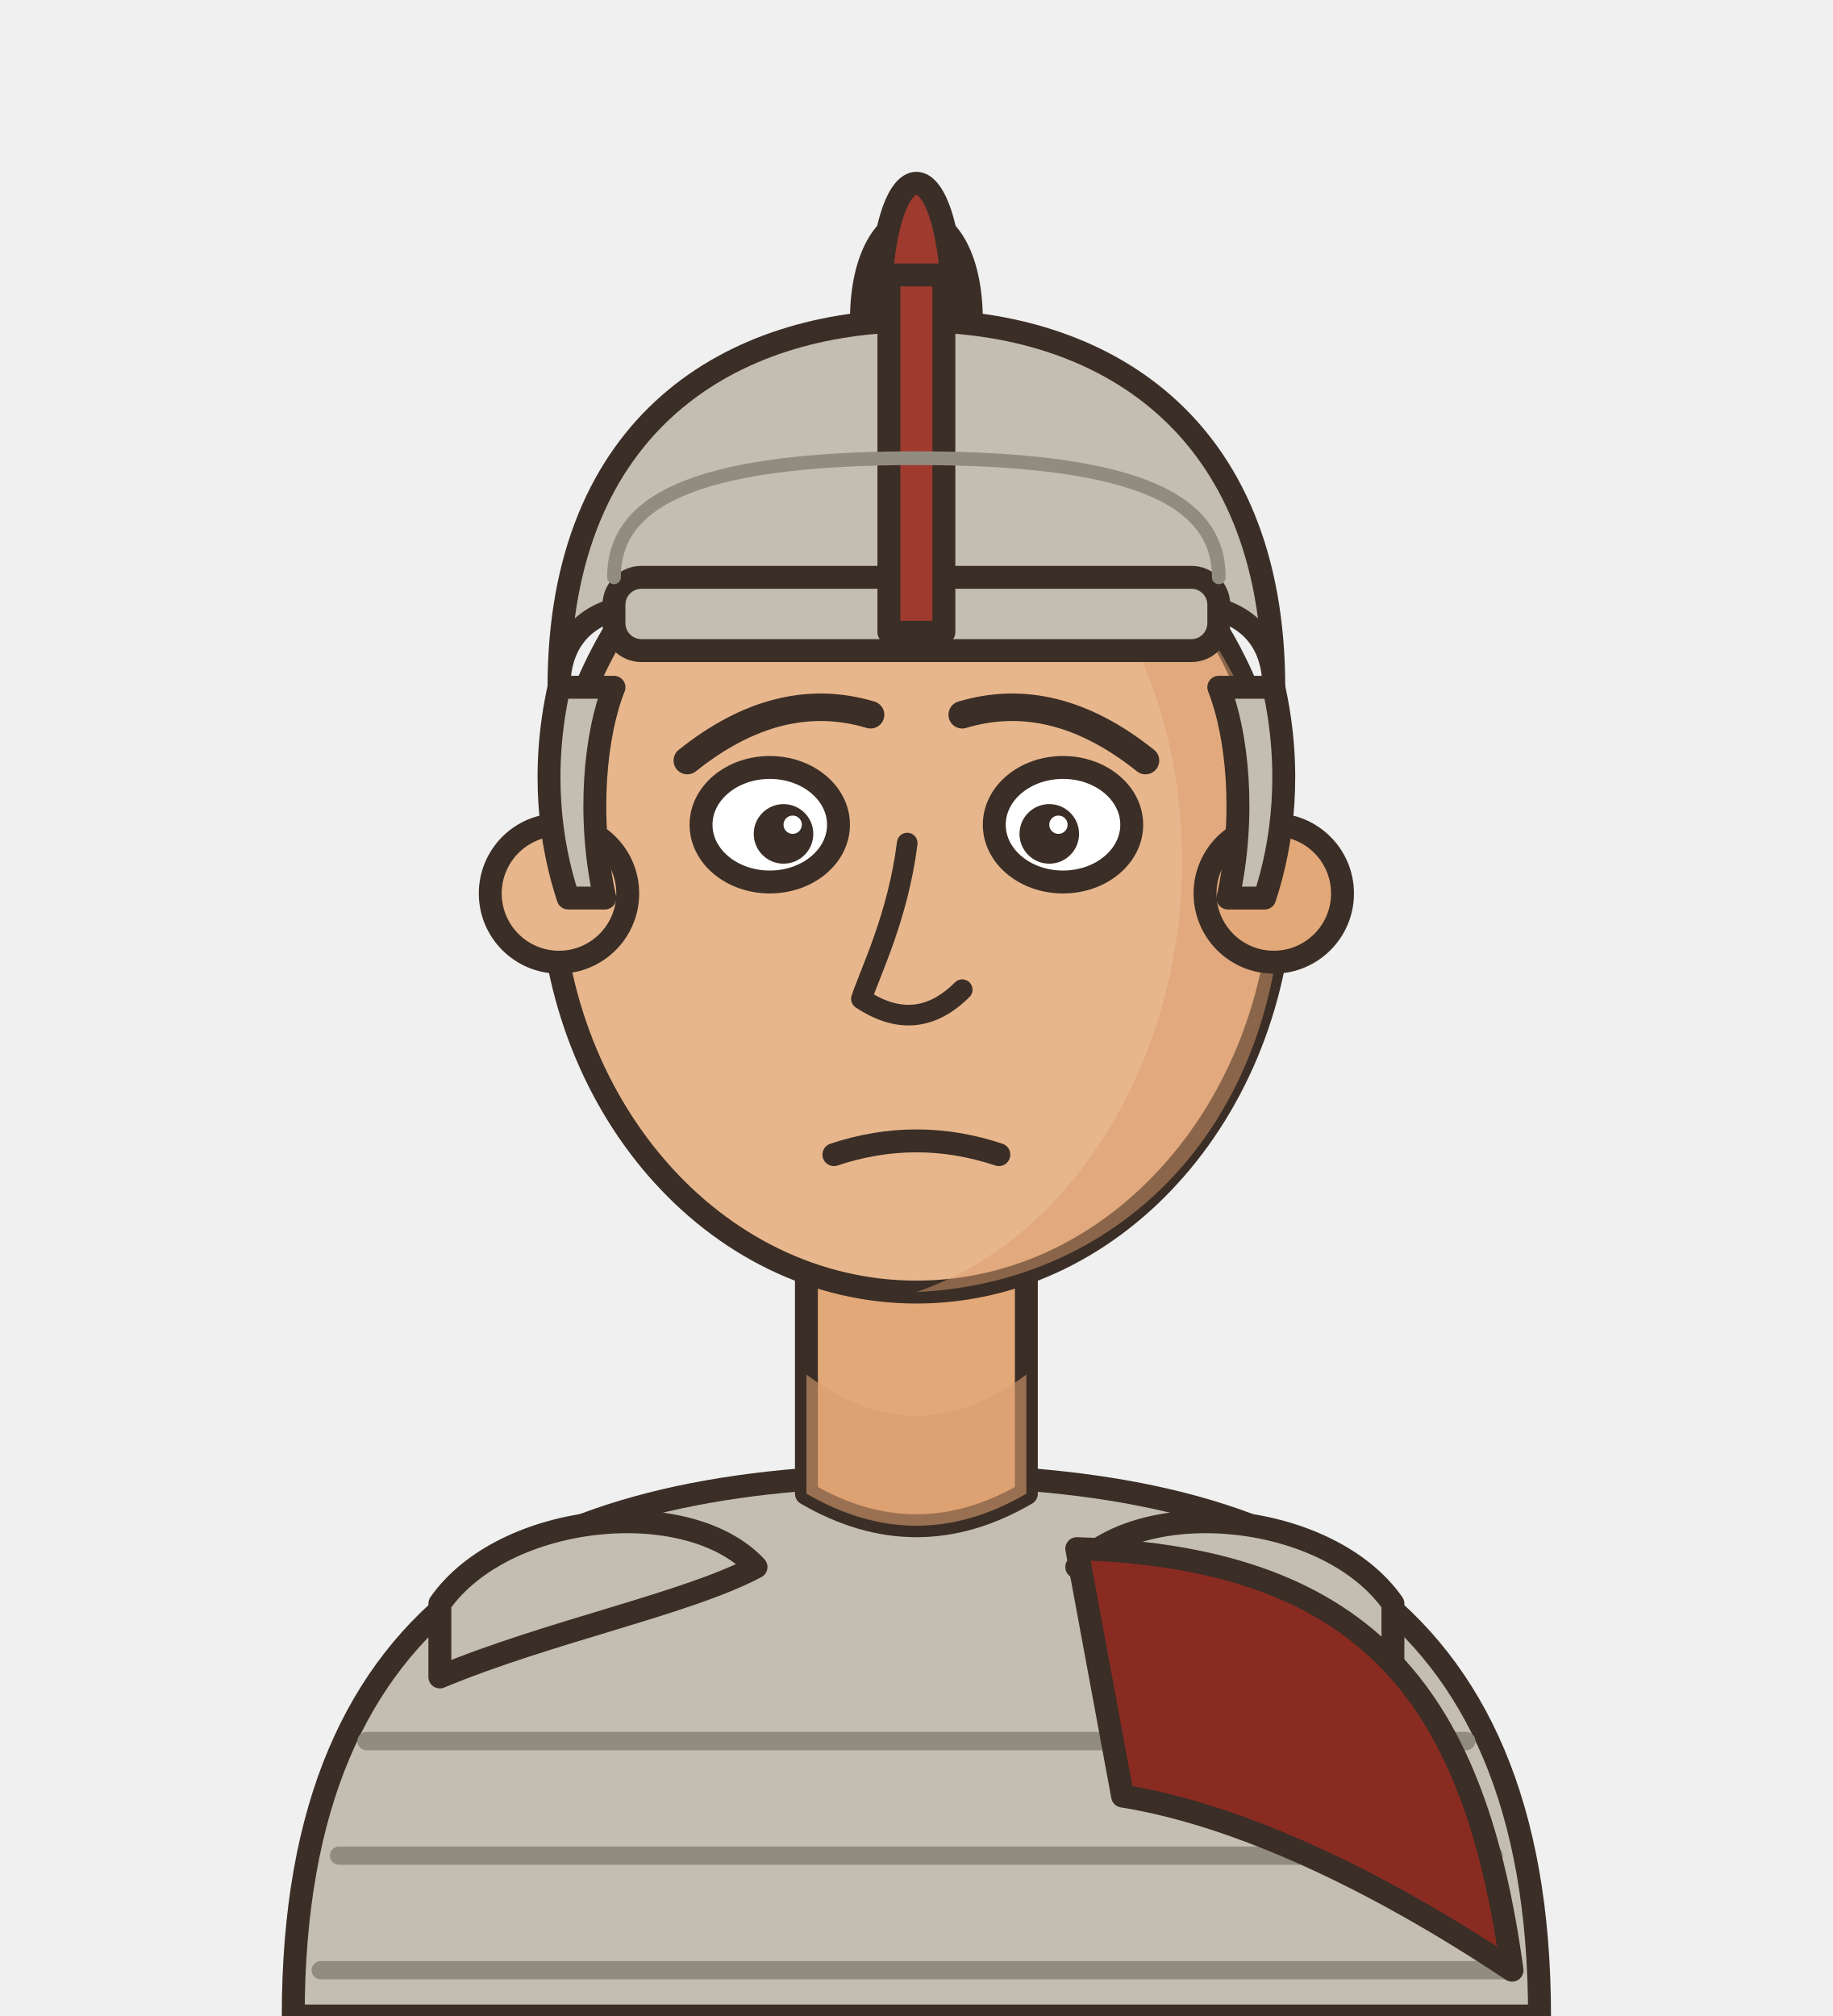
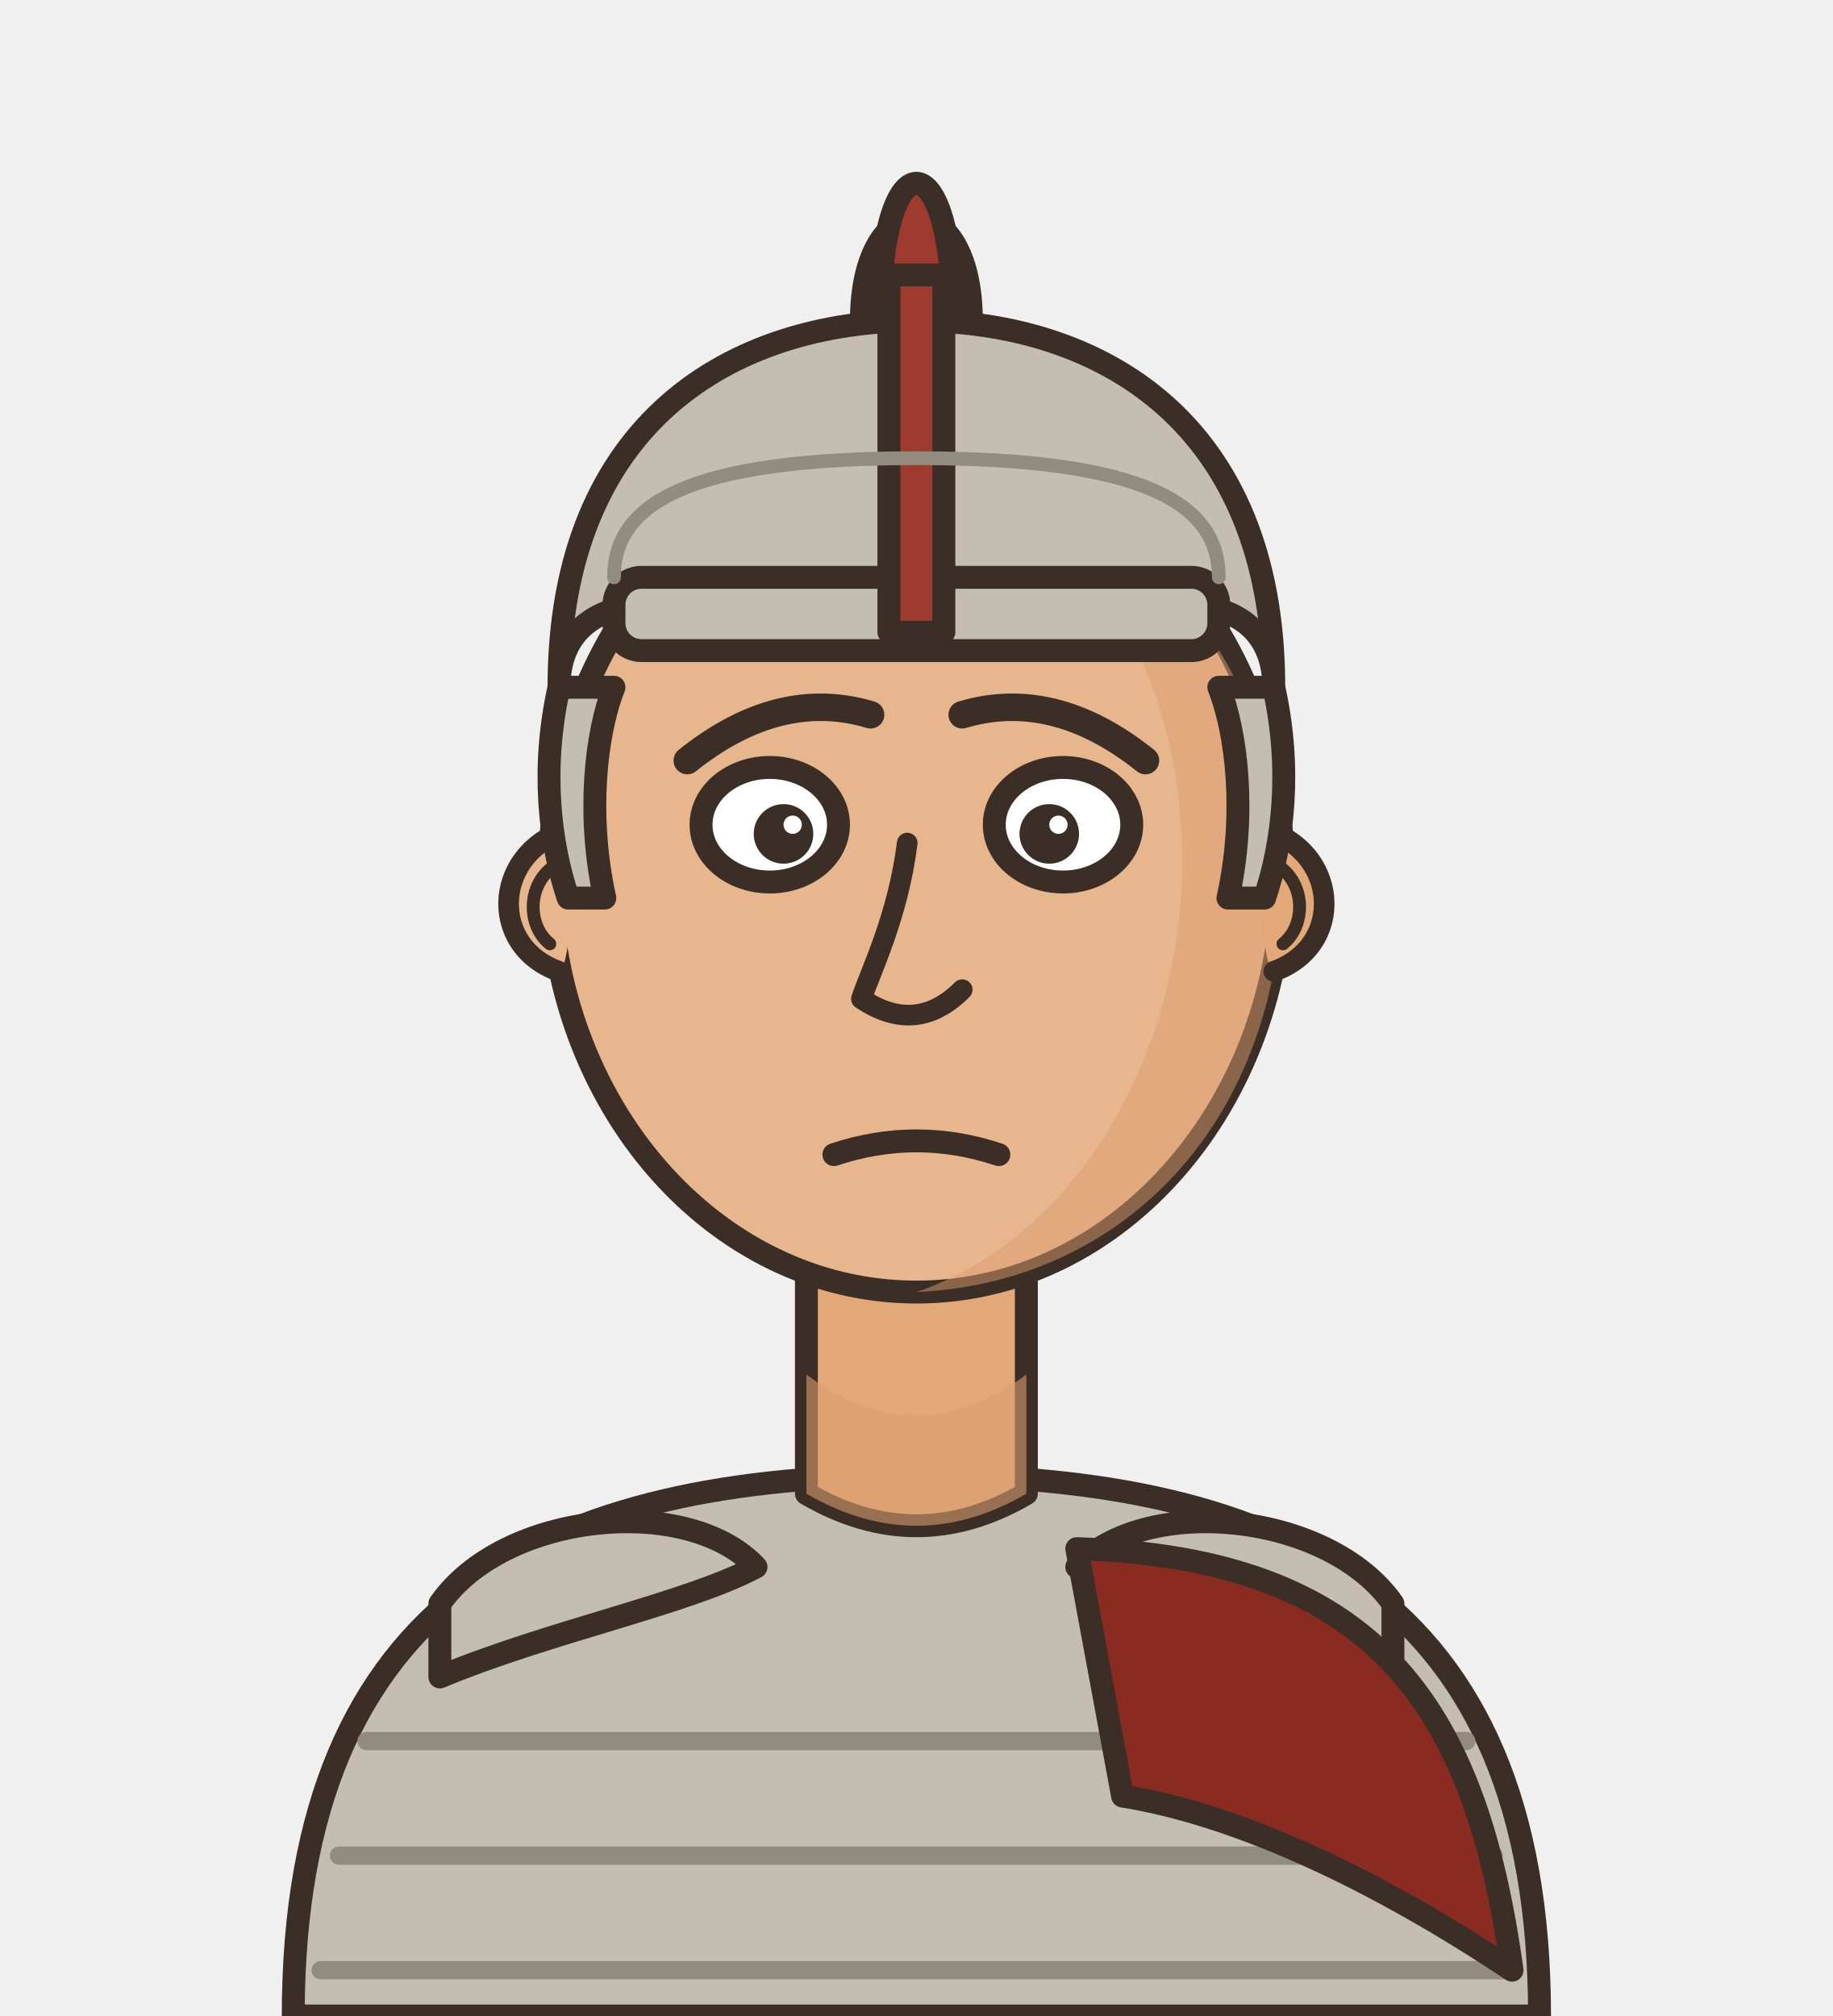
<svg xmlns="http://www.w3.org/2000/svg" width="400" height="440" viewBox="0 0 400 440">
  <g stroke="#3A2E26" stroke-width="5" stroke-linejoin="round" stroke-linecap="round">
    <path d="M64 440 C64 348 120 322 200 322 C280 322 336 348 336 440 Z" fill="#C4BEB2" />
    <path d="M80 380 H320" stroke="#928C80" stroke-width="4" fill="none" />
    <path d="M74 405 H326" stroke="#928C80" stroke-width="4" fill="none" />
    <path d="M70 430 H330" stroke="#928C80" stroke-width="4" fill="none" />
    <path d="M96 350 C110 330 150 326 165 342 C150 350 120 356 96 366 Z" fill="#C4BEB2" />
    <path d="M304 350 C290 330 250 326 235 342 C250 350 280 356 304 366 Z" fill="#C4BEB2" />
    <path d="M235 338 C300 340 322 372 330 430 C300 410 270 396 245 392 Z" fill="#8A2B22" />
    <path d="M176 274 L176 326 Q200 340 224 326 L224 274 Z" fill="#E3A878" />
    <path d="M176 300 Q200 318 224 300 L224 326 Q200 340 176 326 Z" fill="#D99C6E" stroke="none" opacity="0.6" />
    <ellipse cx="200" cy="190" rx="80" ry="92" fill="#E8B68C" />
    <path d="M200 100 C250 104 280 150 280 190 C280 245 245 280 200 282 C235 270 258 230 258 188 C258 145 235 108 200 100 Z" fill="#D99C6E" stroke="none" opacity="0.5" />
-     <circle cx="122" cy="195" r="15" fill="#E8B68C" />
-     <circle cx="278" cy="195" r="15" fill="#E3A878" />
+     <path d="M129 179 C107 180 103 207 122 213 C125 208 124 196 127 188 C127 184 128 181 129 179 Z" fill="#E8B68C" stroke="none" />
+     <path d="M271 179 C293 180 297 207 278 213 C275 208 276 196 273 188 C273 184 272 181 271 179 Z" fill="#E3A878" stroke="none" />
+     <path d="M129 180 C108 182 105 206 122 212" fill="none" stroke="#3A2E26" stroke-width="4.5" />
+     <path d="M271 180 C292 182 295 206 278 212" fill="none" stroke="#3A2E26" stroke-width="4.5" />
+     <path d="M121 189 C115 193 115 202 120 206" fill="none" stroke="#3A2E26" stroke-width="2.8" />
+     <path d="M279 189 C285 193 285 202 280 206" fill="none" stroke="#3A2E26" stroke-width="2.8" />
    <path d="M122 150 C122 92 160 70 200 70 C240 70 278 92 278 150 C278 138 270 132 258 132 L142 132 C130 132 122 138 122 150 Z" fill="#C4BEB2" />
    <rect x="134" y="126" width="132" height="16" rx="6" fill="#C4BEB2" />
    <path d="M122 150 C118 168 120 184 124 196 L132 196 C128 178 130 160 134 150 Z" fill="#C4BEB2" />
    <path d="M278 150 C282 168 280 184 276 196 L268 196 C272 178 270 160 266 150 Z" fill="#C4BEB2" />
    <path d="M188 70 C188 40 212 40 212 70 C212 56 200 52 200 56 C200 52 188 56 188 70 Z" fill="#9E3B2E" />
    <path d="M192 70 C192 30 208 30 208 70" fill="#9E3B2E" />
    <rect x="194" y="60" width="12" height="78" fill="#9E3B2E" />
    <path d="M134 126 C134 110 150 100 200 100 C250 100 266 110 266 126" fill="none" stroke="#928C80" stroke-width="3" />
    <path d="M150 166 Q170 150 190 156" fill="none" stroke="#3A2E26" stroke-width="6" />
    <path d="M210 156 Q230 150 250 166" fill="none" stroke="#3A2E26" stroke-width="6" />
    <ellipse cx="168" cy="180" rx="15" ry="12.5" fill="#fff" />
    <circle cx="171" cy="182" r="6.5" fill="#3A2E26" stroke="none" />
    <circle cx="173" cy="180" r="2" fill="#fff" stroke="none" />
    <ellipse cx="232" cy="180" rx="15" ry="12.5" fill="#fff" />
    <circle cx="229" cy="182" r="6.5" fill="#3A2E26" stroke="none" />
    <circle cx="231" cy="180" r="2" fill="#fff" stroke="none" />
    <path d="M198 184 C196 200 190 212 188 218 Q200 226 210 216" fill="none" stroke="#3A2E26" stroke-width="4.5" />
    <path d="M182 252 Q200 246 218 252" fill="none" stroke="#3A2E26" stroke-width="5" />
  </g>
</svg>
